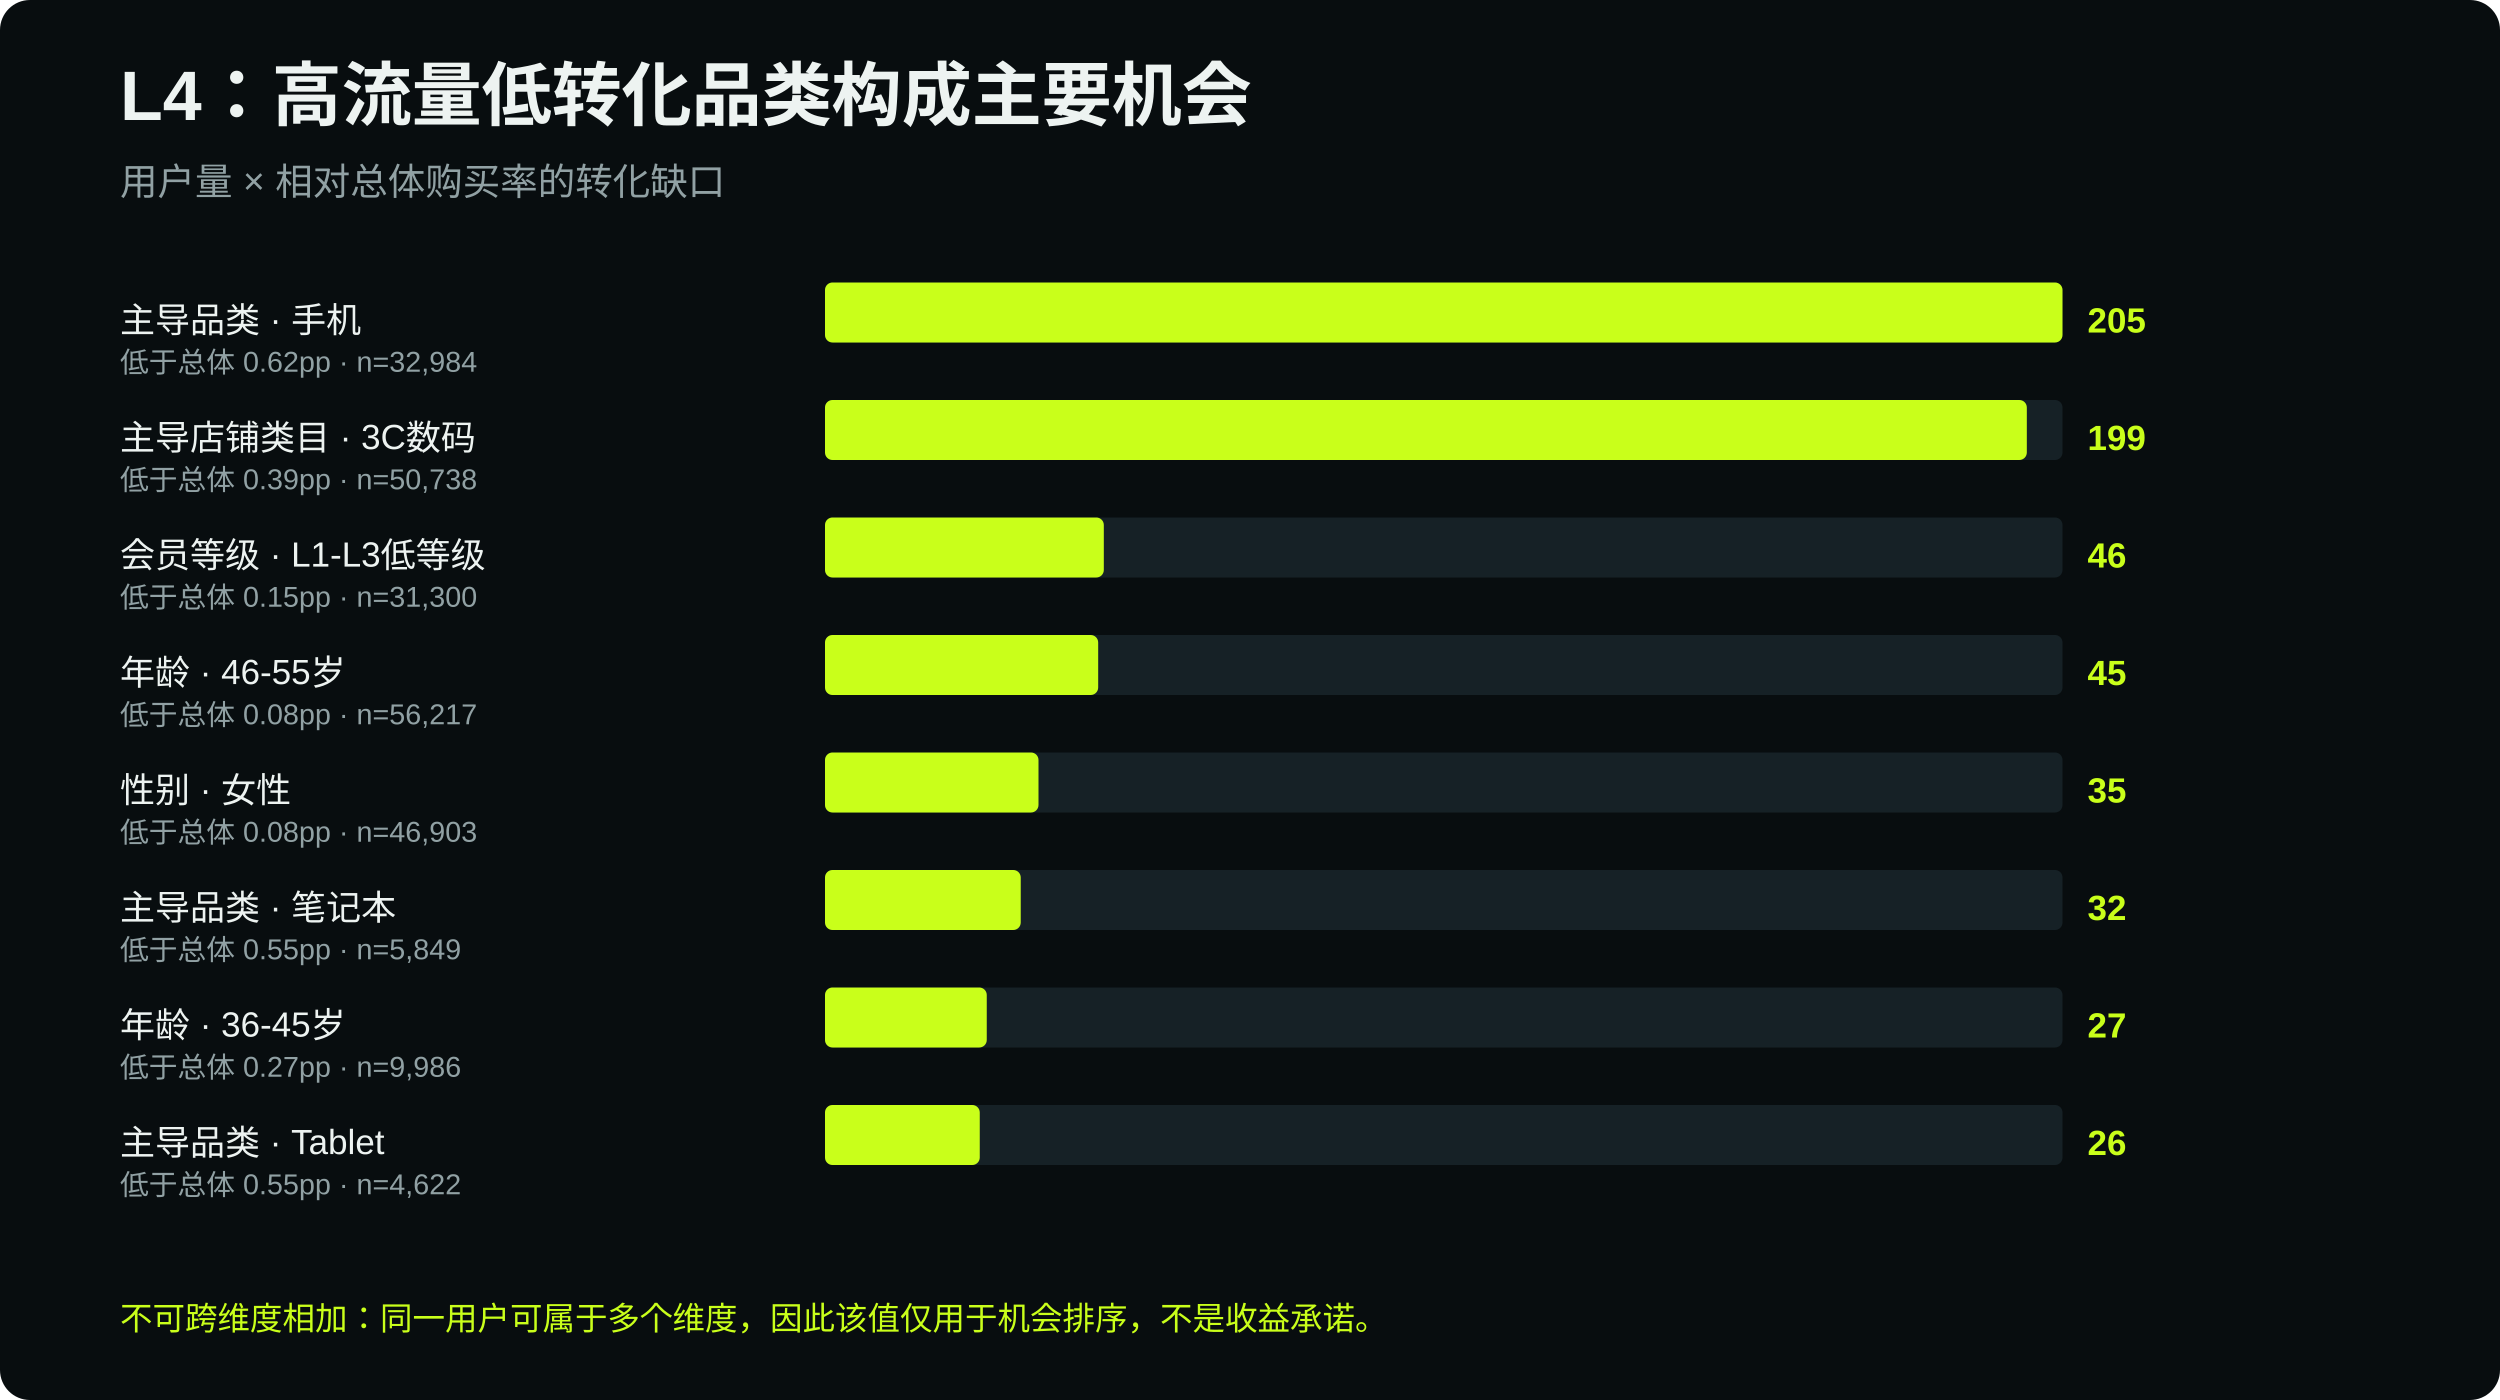
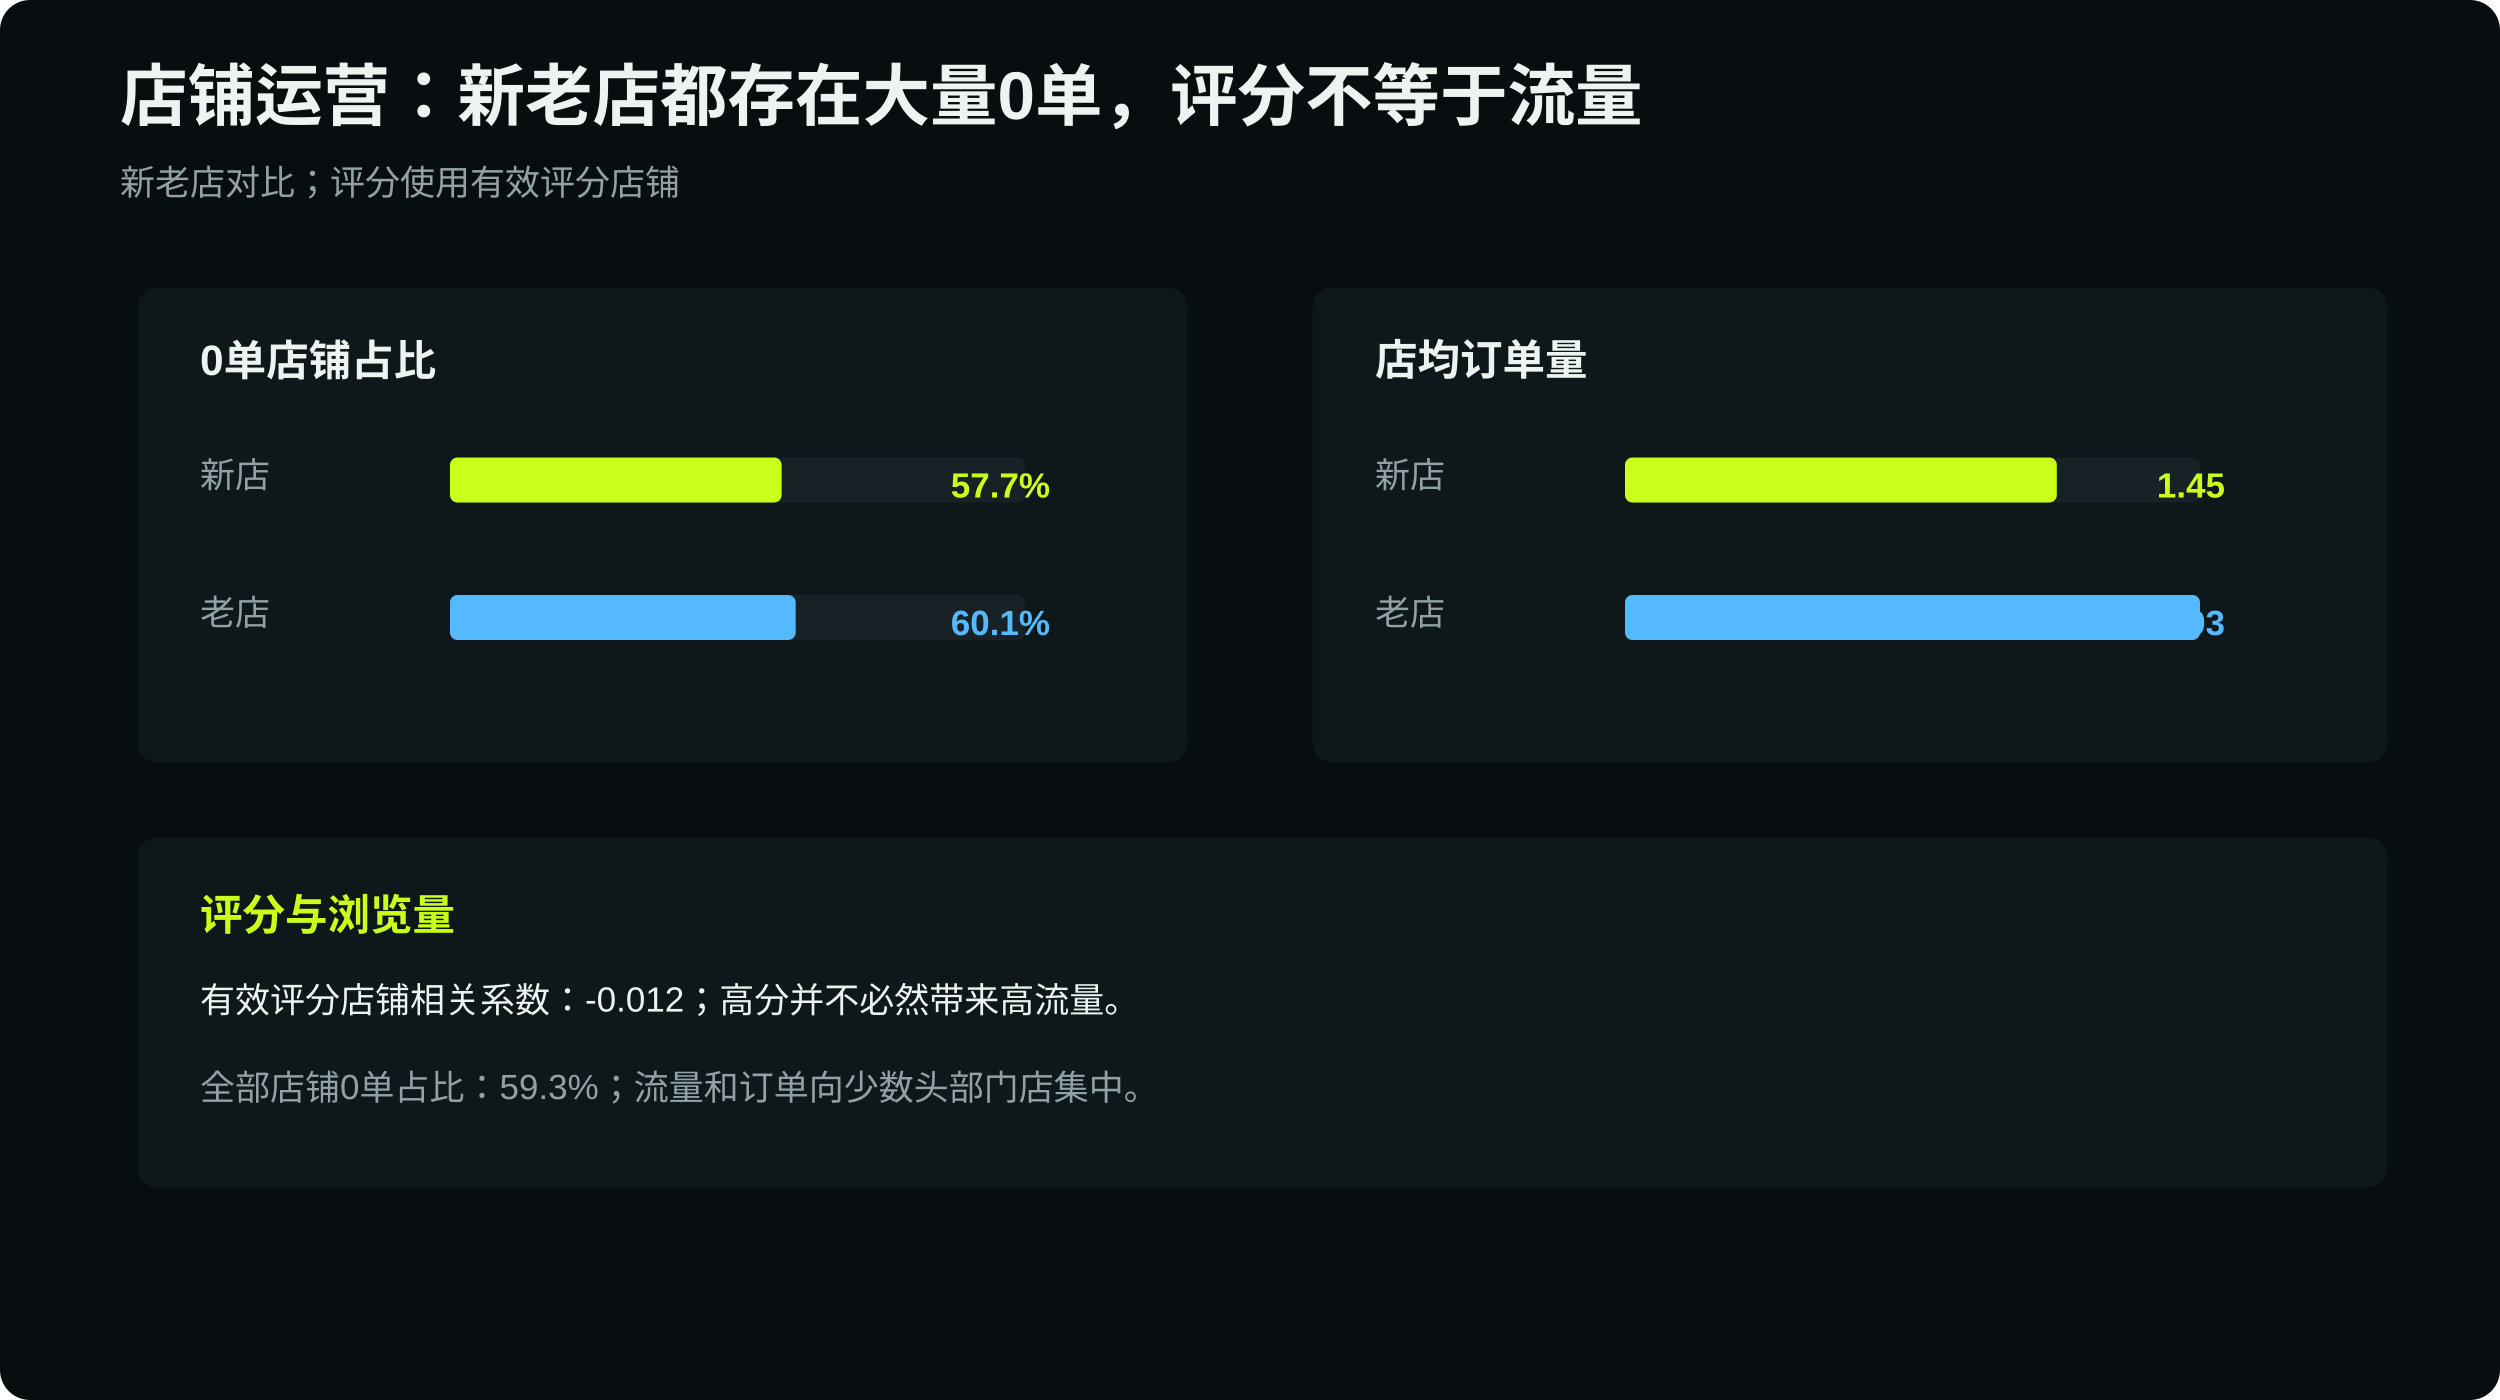
- <svg xmlns="http://www.w3.org/2000/svg" viewBox="0 0 1000 560" role="img" aria-label="Opportunity sizing">
+ <svg xmlns="http://www.w3.org/2000/svg" viewBox="0 0 1000 560" role="img" aria-label="店铺运营：新老店都存在大量0单，评分不等于流量">
  <rect width="1000" height="560" rx="12" fill="#080d0f" />
-   <text x="48" y="48" font-family="Barlow Condensed, PingFang SC, Microsoft YaHei, Arial, sans-serif" font-size="28" fill="#edf3f1" text-anchor="start" font-weight="600" opacity="1">L4：高流量低转化品类构成主要机会</text>
-   <text x="48" y="78" font-family="Barlow Condensed, PingFang SC, Microsoft YaHei, Arial, sans-serif" font-size="15" fill="#91a1a4" text-anchor="start" font-weight="400" opacity="1">用户量 × 相对总体购买率的转化缺口</text>
-   <text x="48" y="133" font-family="Barlow Condensed, PingFang SC, Microsoft YaHei, Arial, sans-serif" font-size="14" fill="#edf3f1" text-anchor="start" font-weight="400" opacity="1">主导品类 · 手机</text>
-   <rect x="330" y="113" width="495" height="24" rx="3" fill="#162126" opacity="1" stroke="none" stroke-width="0" />
-   <rect x="330" y="113" width="495.0" height="24" rx="3" fill="#c9ff1a" opacity="1" stroke="none" stroke-width="0" />
-   <text x="835" y="133" font-family="Barlow Condensed, PingFang SC, Microsoft YaHei, Arial, sans-serif" font-size="14" fill="#c9ff1a" text-anchor="start" font-weight="600" opacity="1">205</text>
-   <text x="48" y="149" font-family="Barlow Condensed, PingFang SC, Microsoft YaHei, Arial, sans-serif" font-size="11.5" fill="#91a1a4" text-anchor="start" font-weight="400" opacity="1">低于总体 0.62pp · n=32,984</text>
-   <text x="48" y="180" font-family="Barlow Condensed, PingFang SC, Microsoft YaHei, Arial, sans-serif" font-size="14" fill="#edf3f1" text-anchor="start" font-weight="400" opacity="1">主导店铺类目 · 3C数码</text>
-   <rect x="330" y="160" width="495" height="24" rx="3" fill="#162126" opacity="1" stroke="none" stroke-width="0" />
-   <rect x="330" y="160" width="480.731" height="24" rx="3" fill="#c9ff1a" opacity="1" stroke="none" stroke-width="0" />
-   <text x="835" y="180" font-family="Barlow Condensed, PingFang SC, Microsoft YaHei, Arial, sans-serif" font-size="14" fill="#c9ff1a" text-anchor="start" font-weight="600" opacity="1">199</text>
-   <text x="48" y="196" font-family="Barlow Condensed, PingFang SC, Microsoft YaHei, Arial, sans-serif" font-size="11.5" fill="#91a1a4" text-anchor="start" font-weight="400" opacity="1">低于总体 0.39pp · n=50,738</text>
-   <text x="48" y="227" font-family="Barlow Condensed, PingFang SC, Microsoft YaHei, Arial, sans-serif" font-size="14" fill="#edf3f1" text-anchor="start" font-weight="400" opacity="1">会员等级 · L1-L3低等级</text>
-   <rect x="330" y="207" width="495" height="24" rx="3" fill="#162126" opacity="1" stroke="none" stroke-width="0" />
-   <rect x="330" y="207" width="111.527" height="24" rx="3" fill="#c9ff1a" opacity="1" stroke="none" stroke-width="0" />
-   <text x="835" y="227" font-family="Barlow Condensed, PingFang SC, Microsoft YaHei, Arial, sans-serif" font-size="14" fill="#c9ff1a" text-anchor="start" font-weight="600" opacity="1">46</text>
-   <text x="48" y="243" font-family="Barlow Condensed, PingFang SC, Microsoft YaHei, Arial, sans-serif" font-size="11.5" fill="#91a1a4" text-anchor="start" font-weight="400" opacity="1">低于总体 0.15pp · n=31,300</text>
-   <text x="48" y="274" font-family="Barlow Condensed, PingFang SC, Microsoft YaHei, Arial, sans-serif" font-size="14" fill="#edf3f1" text-anchor="start" font-weight="400" opacity="1">年龄 · 46-55岁</text>
-   <rect x="330" y="254" width="495" height="24" rx="3" fill="#162126" opacity="1" stroke="none" stroke-width="0" />
-   <rect x="330" y="254" width="109.274" height="24" rx="3" fill="#c9ff1a" opacity="1" stroke="none" stroke-width="0" />
-   <text x="835" y="274" font-family="Barlow Condensed, PingFang SC, Microsoft YaHei, Arial, sans-serif" font-size="14" fill="#c9ff1a" text-anchor="start" font-weight="600" opacity="1">45</text>
-   <text x="48" y="290" font-family="Barlow Condensed, PingFang SC, Microsoft YaHei, Arial, sans-serif" font-size="11.5" fill="#91a1a4" text-anchor="start" font-weight="400" opacity="1">低于总体 0.08pp · n=56,217</text>
-   <text x="48" y="321" font-family="Barlow Condensed, PingFang SC, Microsoft YaHei, Arial, sans-serif" font-size="14" fill="#edf3f1" text-anchor="start" font-weight="400" opacity="1">性别 · 女性</text>
-   <rect x="330" y="301" width="495" height="24" rx="3" fill="#162126" opacity="1" stroke="none" stroke-width="0" />
-   <rect x="330" y="301" width="85.398" height="24" rx="3" fill="#c9ff1a" opacity="1" stroke="none" stroke-width="0" />
-   <text x="835" y="321" font-family="Barlow Condensed, PingFang SC, Microsoft YaHei, Arial, sans-serif" font-size="14" fill="#c9ff1a" text-anchor="start" font-weight="600" opacity="1">35</text>
-   <text x="48" y="337" font-family="Barlow Condensed, PingFang SC, Microsoft YaHei, Arial, sans-serif" font-size="11.5" fill="#91a1a4" text-anchor="start" font-weight="400" opacity="1">低于总体 0.08pp · n=46,903</text>
-   <text x="48" y="368" font-family="Barlow Condensed, PingFang SC, Microsoft YaHei, Arial, sans-serif" font-size="14" fill="#edf3f1" text-anchor="start" font-weight="400" opacity="1">主导品类 · 笔记本</text>
-   <rect x="330" y="348" width="495" height="24" rx="3" fill="#162126" opacity="1" stroke="none" stroke-width="0" />
-   <rect x="330" y="348" width="78.295" height="24" rx="3" fill="#c9ff1a" opacity="1" stroke="none" stroke-width="0" />
-   <text x="835" y="368" font-family="Barlow Condensed, PingFang SC, Microsoft YaHei, Arial, sans-serif" font-size="14" fill="#c9ff1a" text-anchor="start" font-weight="600" opacity="1">32</text>
-   <text x="48" y="384" font-family="Barlow Condensed, PingFang SC, Microsoft YaHei, Arial, sans-serif" font-size="11.5" fill="#91a1a4" text-anchor="start" font-weight="400" opacity="1">低于总体 0.55pp · n=5,849</text>
-   <text x="48" y="415" font-family="Barlow Condensed, PingFang SC, Microsoft YaHei, Arial, sans-serif" font-size="14" fill="#edf3f1" text-anchor="start" font-weight="400" opacity="1">年龄 · 36-45岁</text>
-   <rect x="330" y="395" width="495" height="24" rx="3" fill="#162126" opacity="1" stroke="none" stroke-width="0" />
-   <rect x="330" y="395" width="64.705" height="24" rx="3" fill="#c9ff1a" opacity="1" stroke="none" stroke-width="0" />
-   <text x="835" y="415" font-family="Barlow Condensed, PingFang SC, Microsoft YaHei, Arial, sans-serif" font-size="14" fill="#c9ff1a" text-anchor="start" font-weight="600" opacity="1">27</text>
-   <text x="48" y="431" font-family="Barlow Condensed, PingFang SC, Microsoft YaHei, Arial, sans-serif" font-size="11.5" fill="#91a1a4" text-anchor="start" font-weight="400" opacity="1">低于总体 0.27pp · n=9,986</text>
-   <text x="48" y="462" font-family="Barlow Condensed, PingFang SC, Microsoft YaHei, Arial, sans-serif" font-size="14" fill="#edf3f1" text-anchor="start" font-weight="400" opacity="1">主导品类 · Tablet</text>
-   <rect x="330" y="442" width="495" height="24" rx="3" fill="#162126" opacity="1" stroke="none" stroke-width="0" />
-   <rect x="330" y="442" width="61.904" height="24" rx="3" fill="#c9ff1a" opacity="1" stroke="none" stroke-width="0" />
-   <text x="835" y="462" font-family="Barlow Condensed, PingFang SC, Microsoft YaHei, Arial, sans-serif" font-size="14" fill="#c9ff1a" text-anchor="start" font-weight="600" opacity="1">26</text>
-   <text x="48" y="478" font-family="Barlow Condensed, PingFang SC, Microsoft YaHei, Arial, sans-serif" font-size="11.5" fill="#91a1a4" text-anchor="start" font-weight="400" opacity="1">低于总体 0.55pp · n=4,622</text>
-   <text x="48" y="532" font-family="Barlow Condensed, PingFang SC, Microsoft YaHei, Arial, sans-serif" font-size="13" fill="#c9ff1a" text-anchor="start" font-weight="400" opacity="1">不可跨维度相加：同一用户可属于多个维度，因此该值仅用于机会排序，不是收益承诺。</text>
+   <text x="48" y="48" font-family="Barlow Condensed, PingFang SC, Microsoft YaHei, Arial, sans-serif" font-size="27" fill="#edf3f1" text-anchor="start" font-weight="600" opacity="1">店铺运营：新老店都存在大量0单，评分不等于流量</text>
+   <text x="48" y="78" font-family="Barlow Condensed, PingFang SC, Microsoft YaHei, Arial, sans-serif" font-size="14" fill="#91a1a4" text-anchor="start" font-weight="400" opacity="1">新老店对比；评分使用有效评分店铺</text>
+   <rect x="55" y="115" width="420" height="190" rx="8" fill="#0e171a" opacity="1" stroke="none" stroke-width="0" />
+   <text x="80" y="150" font-family="Barlow Condensed, PingFang SC, Microsoft YaHei, Arial, sans-serif" font-size="17" fill="#edf3f1" text-anchor="start" font-weight="600" opacity="1">0单店铺占比</text>
+   <text x="80" y="195" font-family="Barlow Condensed, PingFang SC, Microsoft YaHei, Arial, sans-serif" font-size="14" fill="#91a1a4" text-anchor="start" font-weight="400" opacity="1">新店</text>
+   <rect x="180" y="183" width="230" height="18" rx="3" fill="#172126" opacity="1" stroke="none" stroke-width="0" />
+   <rect x="180" y="183" width="132.66" height="18" rx="3" fill="#c9ff1a" opacity="1" stroke="none" stroke-width="0" />
+   <text x="420" y="199" font-family="Barlow Condensed, PingFang SC, Microsoft YaHei, Arial, sans-serif" font-size="14" fill="#c9ff1a" text-anchor="end" font-weight="600" opacity="1">57.7%</text>
+   <text x="80" y="250" font-family="Barlow Condensed, PingFang SC, Microsoft YaHei, Arial, sans-serif" font-size="14" fill="#91a1a4" text-anchor="start" font-weight="400" opacity="1">老店</text>
+   <rect x="180" y="238" width="230" height="18" rx="3" fill="#172126" opacity="1" stroke="none" stroke-width="0" />
+   <rect x="180" y="238" width="138.27" height="18" rx="3" fill="#55b9ff" opacity="1" stroke="none" stroke-width="0" />
+   <text x="420" y="254" font-family="Barlow Condensed, PingFang SC, Microsoft YaHei, Arial, sans-serif" font-size="14" fill="#55b9ff" text-anchor="end" font-weight="600" opacity="1">60.1%</text>
+   <rect x="525" y="115" width="430" height="190" rx="8" fill="#0e171a" opacity="1" stroke="none" stroke-width="0" />
+   <text x="550" y="150" font-family="Barlow Condensed, PingFang SC, Microsoft YaHei, Arial, sans-serif" font-size="17" fill="#edf3f1" text-anchor="start" font-weight="600" opacity="1">店均订单量</text>
+   <text x="550" y="195" font-family="Barlow Condensed, PingFang SC, Microsoft YaHei, Arial, sans-serif" font-size="14" fill="#91a1a4" text-anchor="start" font-weight="400" opacity="1">新店</text>
+   <rect x="650" y="183" width="230" height="18" rx="3" fill="#172126" opacity="1" stroke="none" stroke-width="0" />
+   <rect x="650" y="183" width="172.727" height="18" rx="3" fill="#c9ff1a" opacity="1" stroke="none" stroke-width="0" />
+   <text x="890" y="199" font-family="Barlow Condensed, PingFang SC, Microsoft YaHei, Arial, sans-serif" font-size="14" fill="#c9ff1a" text-anchor="end" font-weight="600" opacity="1">1.45</text>
+   <text x="550" y="250" font-family="Barlow Condensed, PingFang SC, Microsoft YaHei, Arial, sans-serif" font-size="14" fill="#91a1a4" text-anchor="start" font-weight="400" opacity="1">老店</text>
+   <rect x="650" y="238" width="230" height="18" rx="3" fill="#172126" opacity="1" stroke="none" stroke-width="0" />
+   <rect x="650" y="238" width="230.0" height="18" rx="3" fill="#55b9ff" opacity="1" stroke="none" stroke-width="0" />
+   <text x="890" y="254" font-family="Barlow Condensed, PingFang SC, Microsoft YaHei, Arial, sans-serif" font-size="14" fill="#55b9ff" text-anchor="end" font-weight="600" opacity="1">1.93</text>
+   <rect x="55" y="335" width="900" height="140" rx="8" fill="#0e171a" opacity="1" stroke="none" stroke-width="0" />
+   <text x="80" y="372" font-family="Barlow Condensed, PingFang SC, Microsoft YaHei, Arial, sans-serif" font-size="17" fill="#c9ff1a" text-anchor="start" font-weight="600" opacity="1">评分与浏览量</text>
+   <text x="80" y="405" font-family="Barlow Condensed, PingFang SC, Microsoft YaHei, Arial, sans-serif" font-size="14" fill="#edf3f1" text-anchor="start" font-weight="400" opacity="1">有效评分店铺相关系数：-0.012；高分并不必然带来高流量。</text>
+   <text x="80" y="440" font-family="Barlow Condensed, PingFang SC, Microsoft YaHei, Arial, sans-serif" font-size="14" fill="#91a1a4" text-anchor="start" font-weight="400" opacity="1">全部店铺0单占比：59.3%；流量和订单向少数头部门店集中。</text>
</svg>
